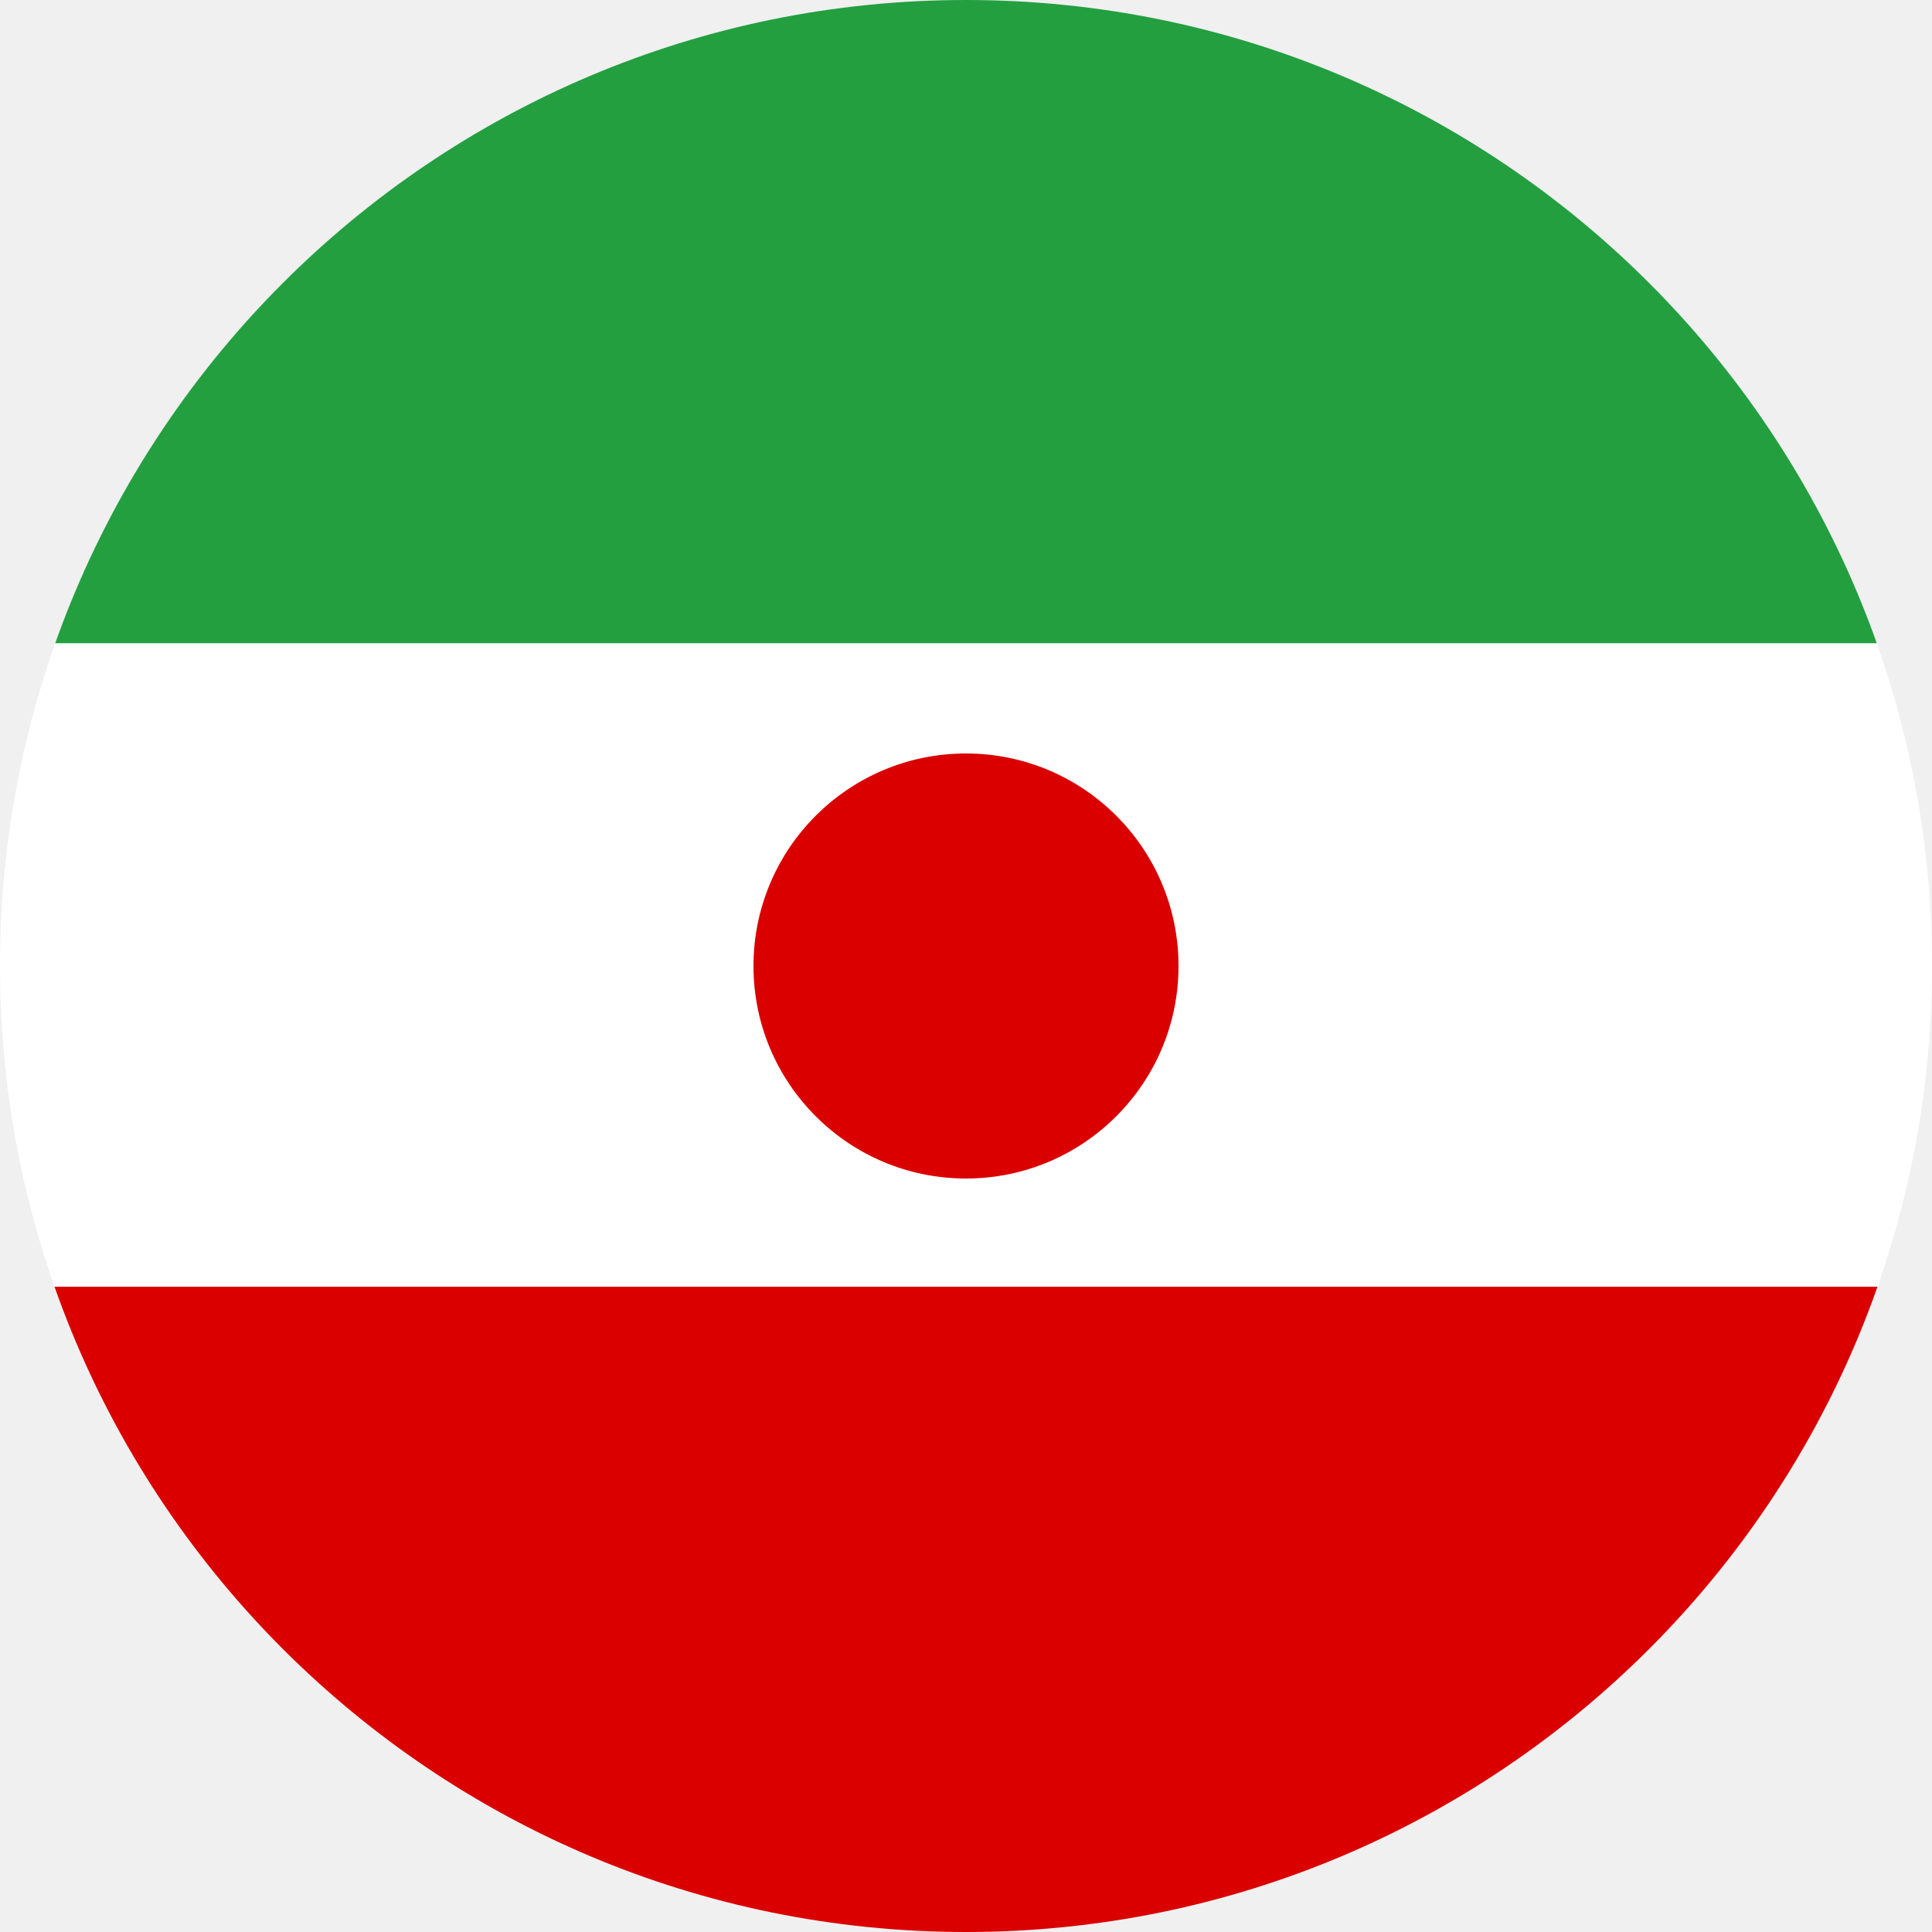
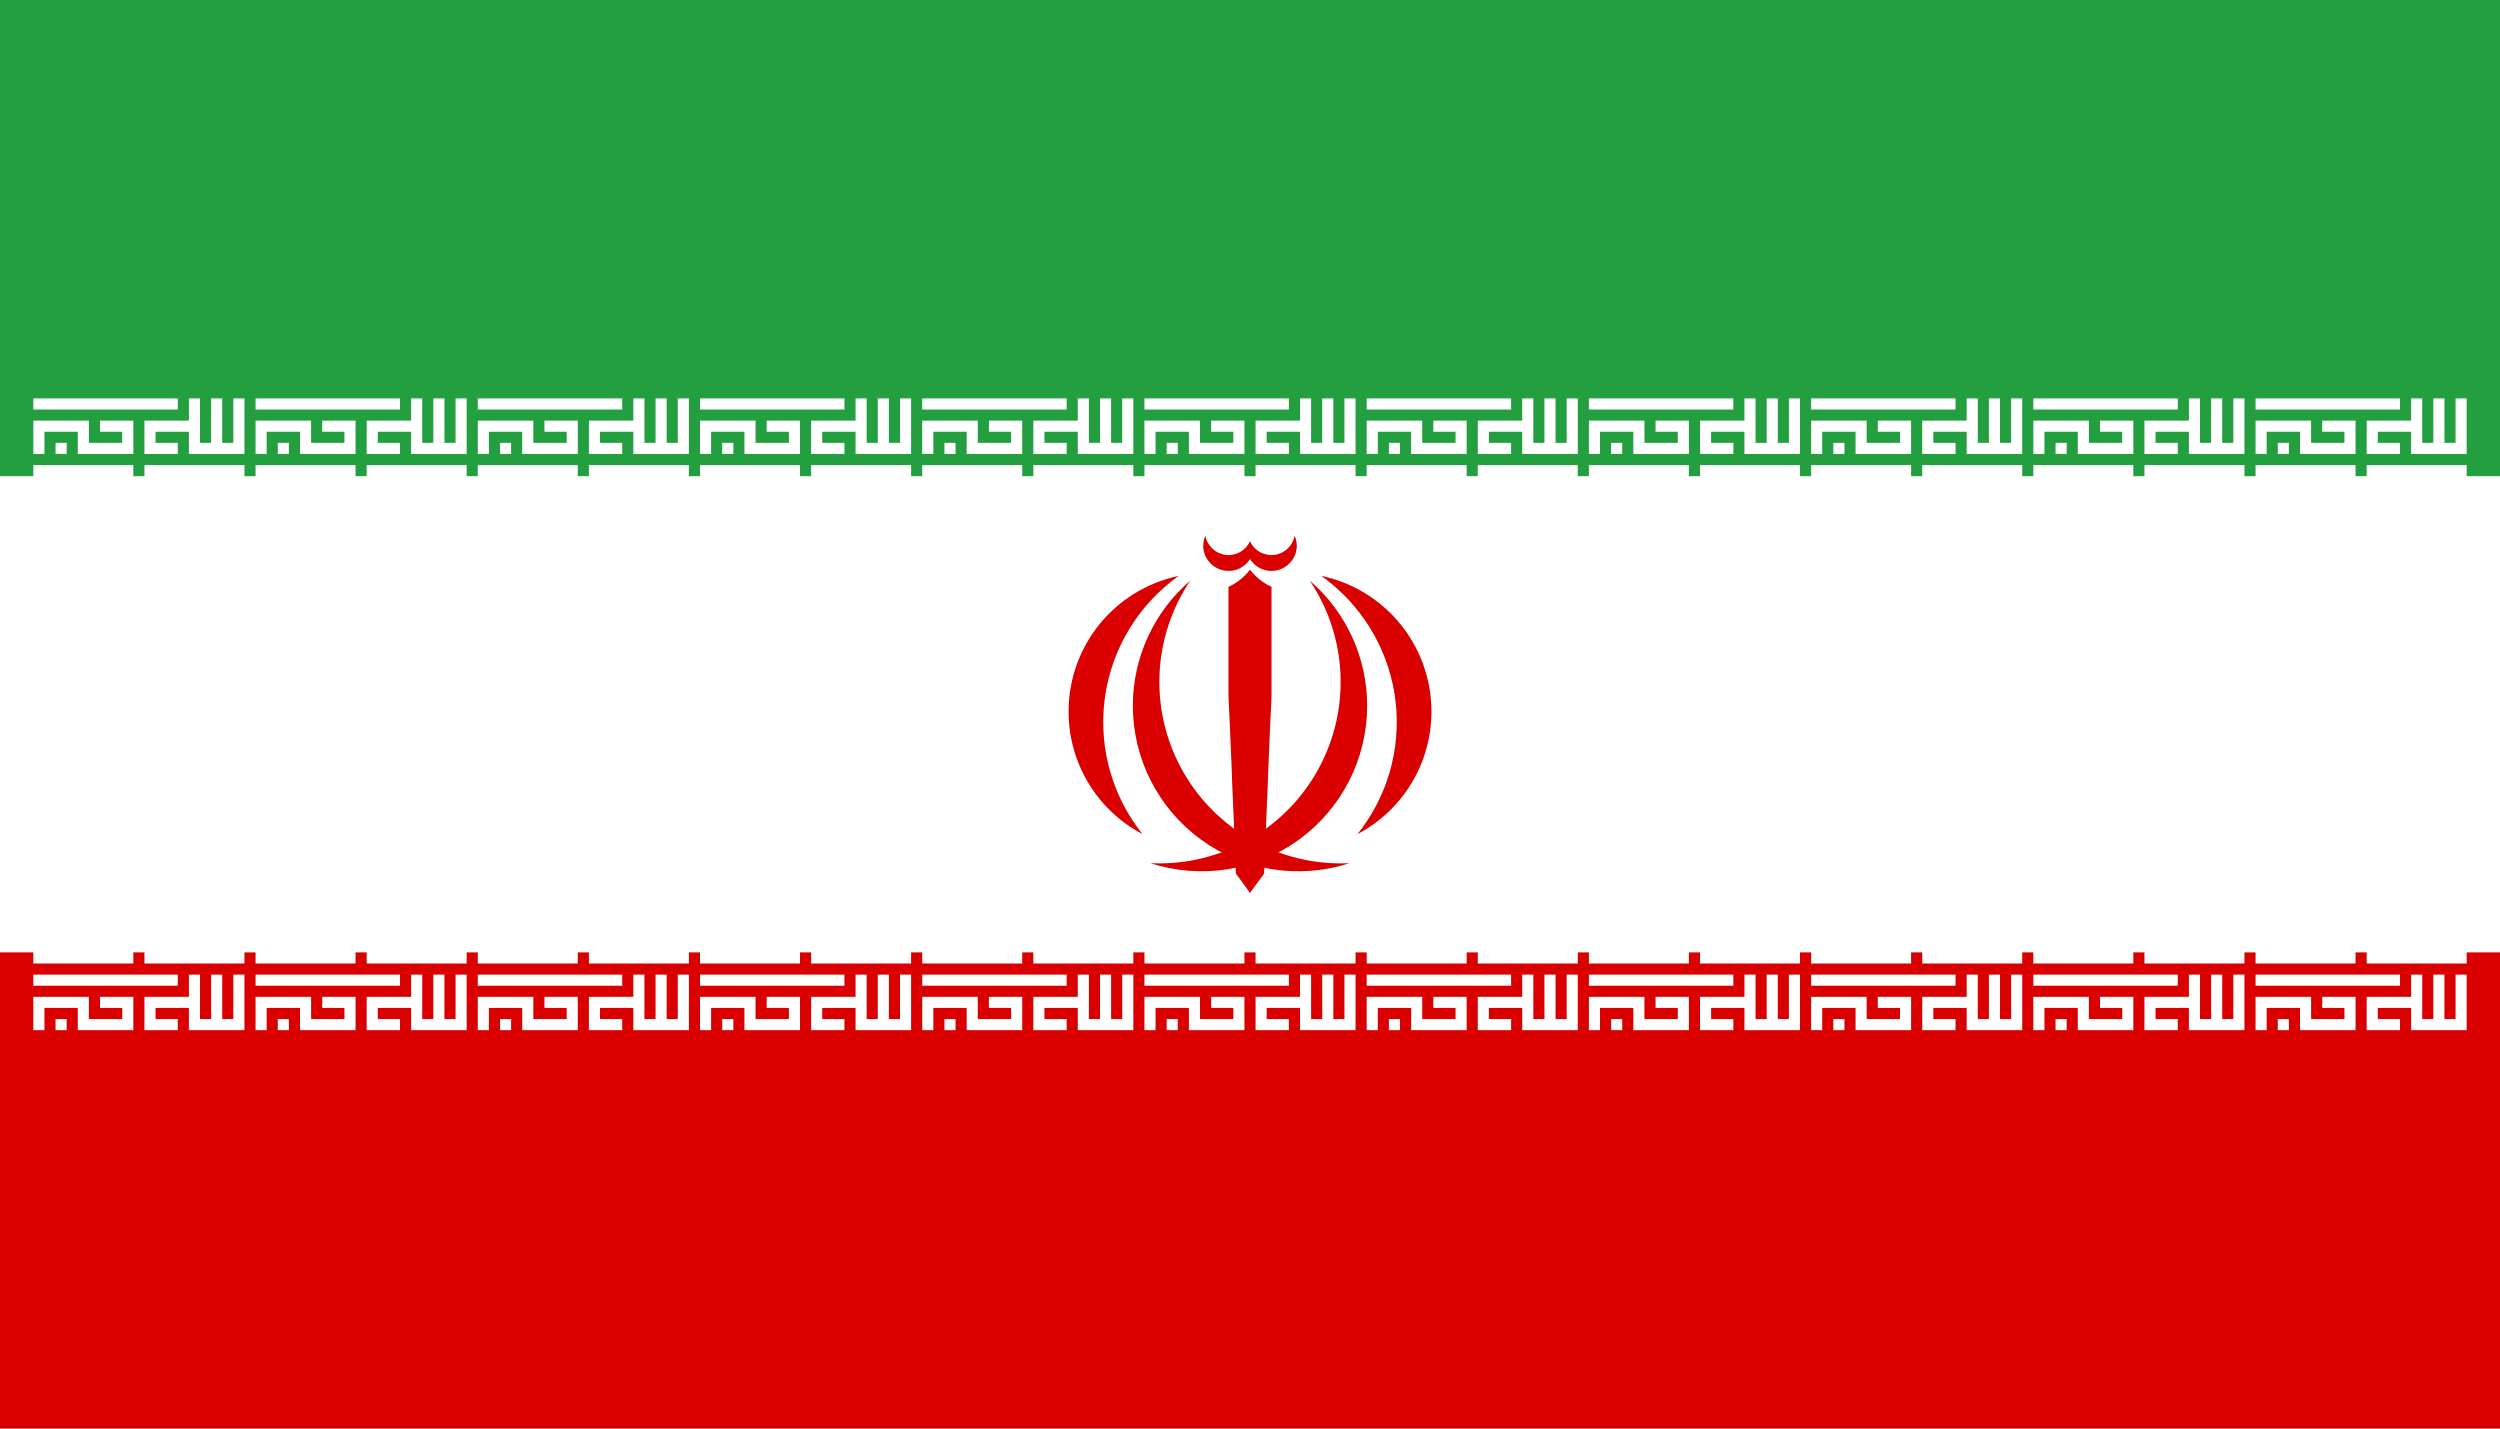
- <svg xmlns="http://www.w3.org/2000/svg" viewBox="0 0 100 100">
-   <defs>
-     <clipPath id="c">
-       <circle cx="50" cy="50" r="50" />
-     </clipPath>
-   </defs>
-   <g clip-path="url(#c)">
-     <rect width="100" height="33.3" fill="#239F40" />
-     <rect y="33.3" width="100" height="33.4" fill="white" />
-     <rect y="66.6" width="100" height="33.4" fill="#DA0000" />
-     <circle cx="50" cy="50" r="12" fill="#DA0000" stroke="white" stroke-width="2" />
+ <svg xmlns="http://www.w3.org/2000/svg" xmlns:xlink="http://www.w3.org/1999/xlink" width="630" height="360">
+   <rect width="630" height="360" fill="#da0000" />
+   <rect width="630" height="240" fill="#fff" />
+   <rect width="630" height="120" fill="#239f40" />
+   <g transform="translate(8.4,100.4)">
+     <g id="tb4">
+       <g id="tb1" fill="none" stroke="#fff" stroke-width="2">
+         <path id="tbp1" d="M0,1H26M1,10V5H9V9H17V5H12M4,9H6M26,9H21V5H29M29,0V9H37V0M33,0V9" transform="scale(1.4)" />
+         <path id="tbp2" d="M0,7H9M10,7H19" transform="scale(2.8)" />
+         <use xlink:href="#tbp2" y="120" />
+         <use xlink:href="#tbp1" y="145.2" />
+       </g>
+       <g id="tb3">
+         <use xlink:href="#tb1" x="56" />
+         <use xlink:href="#tb1" x="112" />
+         <use xlink:href="#tb1" x="168" />
+       </g>
+     </g>
+     <use xlink:href="#tb3" x="168" />
+     <use xlink:href="#tb4" x="392" />
+   </g>
+   <g fill="#da0000" transform="matrix(45,0,0,45,315,180)">
+     <g id="emblem_half">
+       <path d="M 1.016,-0.016 A 0.775,0.775 0 0 1 0.602,0.671 1.004,1.004 0 0 0 0.444,-0.741 q -0.022,-0.018 -0.045,-0.034 A 0.776,0.776 0 0 1 1.016,-0.016 Z" />
+       <path d="m 0.656,-0.047 a 0.927,0.927 0 0 1 -1.213,0.881 q 0.025,0.001 0.049,0.001 a 1.016,1.016 0 0 0 0.842,-1.584 0.924,0.924 0 0 1 0.322,0.702 z" />
+       <path d="M 0.262,-0.944 A 0.142,0.142 0 0 1 1.7299476e-6,-0.869 L -0.017,-0.886 1.7299476e-6,-0.969 A 0.132,0.132 0 0 0 0.25,-1 a 0.14,0.14 0 0 1 0.012,0.056 z" />
+       <path d="M 0.12,-0.714 A 0.315,0.315 0 0 1 1.2855032e-6,-0.81 L -0.051,-0.016 1.2855032e-6,1 0.079,0.892 0.089,0.641 0.1,0.381 l 0.001,-0.033 4.7111e-4,-0.012 0.002,-0.054 0.007,-0.164 0.006,-0.132 0.002,-0.038 0.002,-0.049 V -0.714 Z M 1.2855032e-6,-0.55 9.0174383e-5,-0.549 1.2855032e-6,-0.549 Z m 0,0.864 V 0.315 L 3.946188e-4,0.315 Z" />
+     </g>
+     <use xlink:href="#emblem_half" transform="scale(-1,1)" />
  </g>
</svg>
